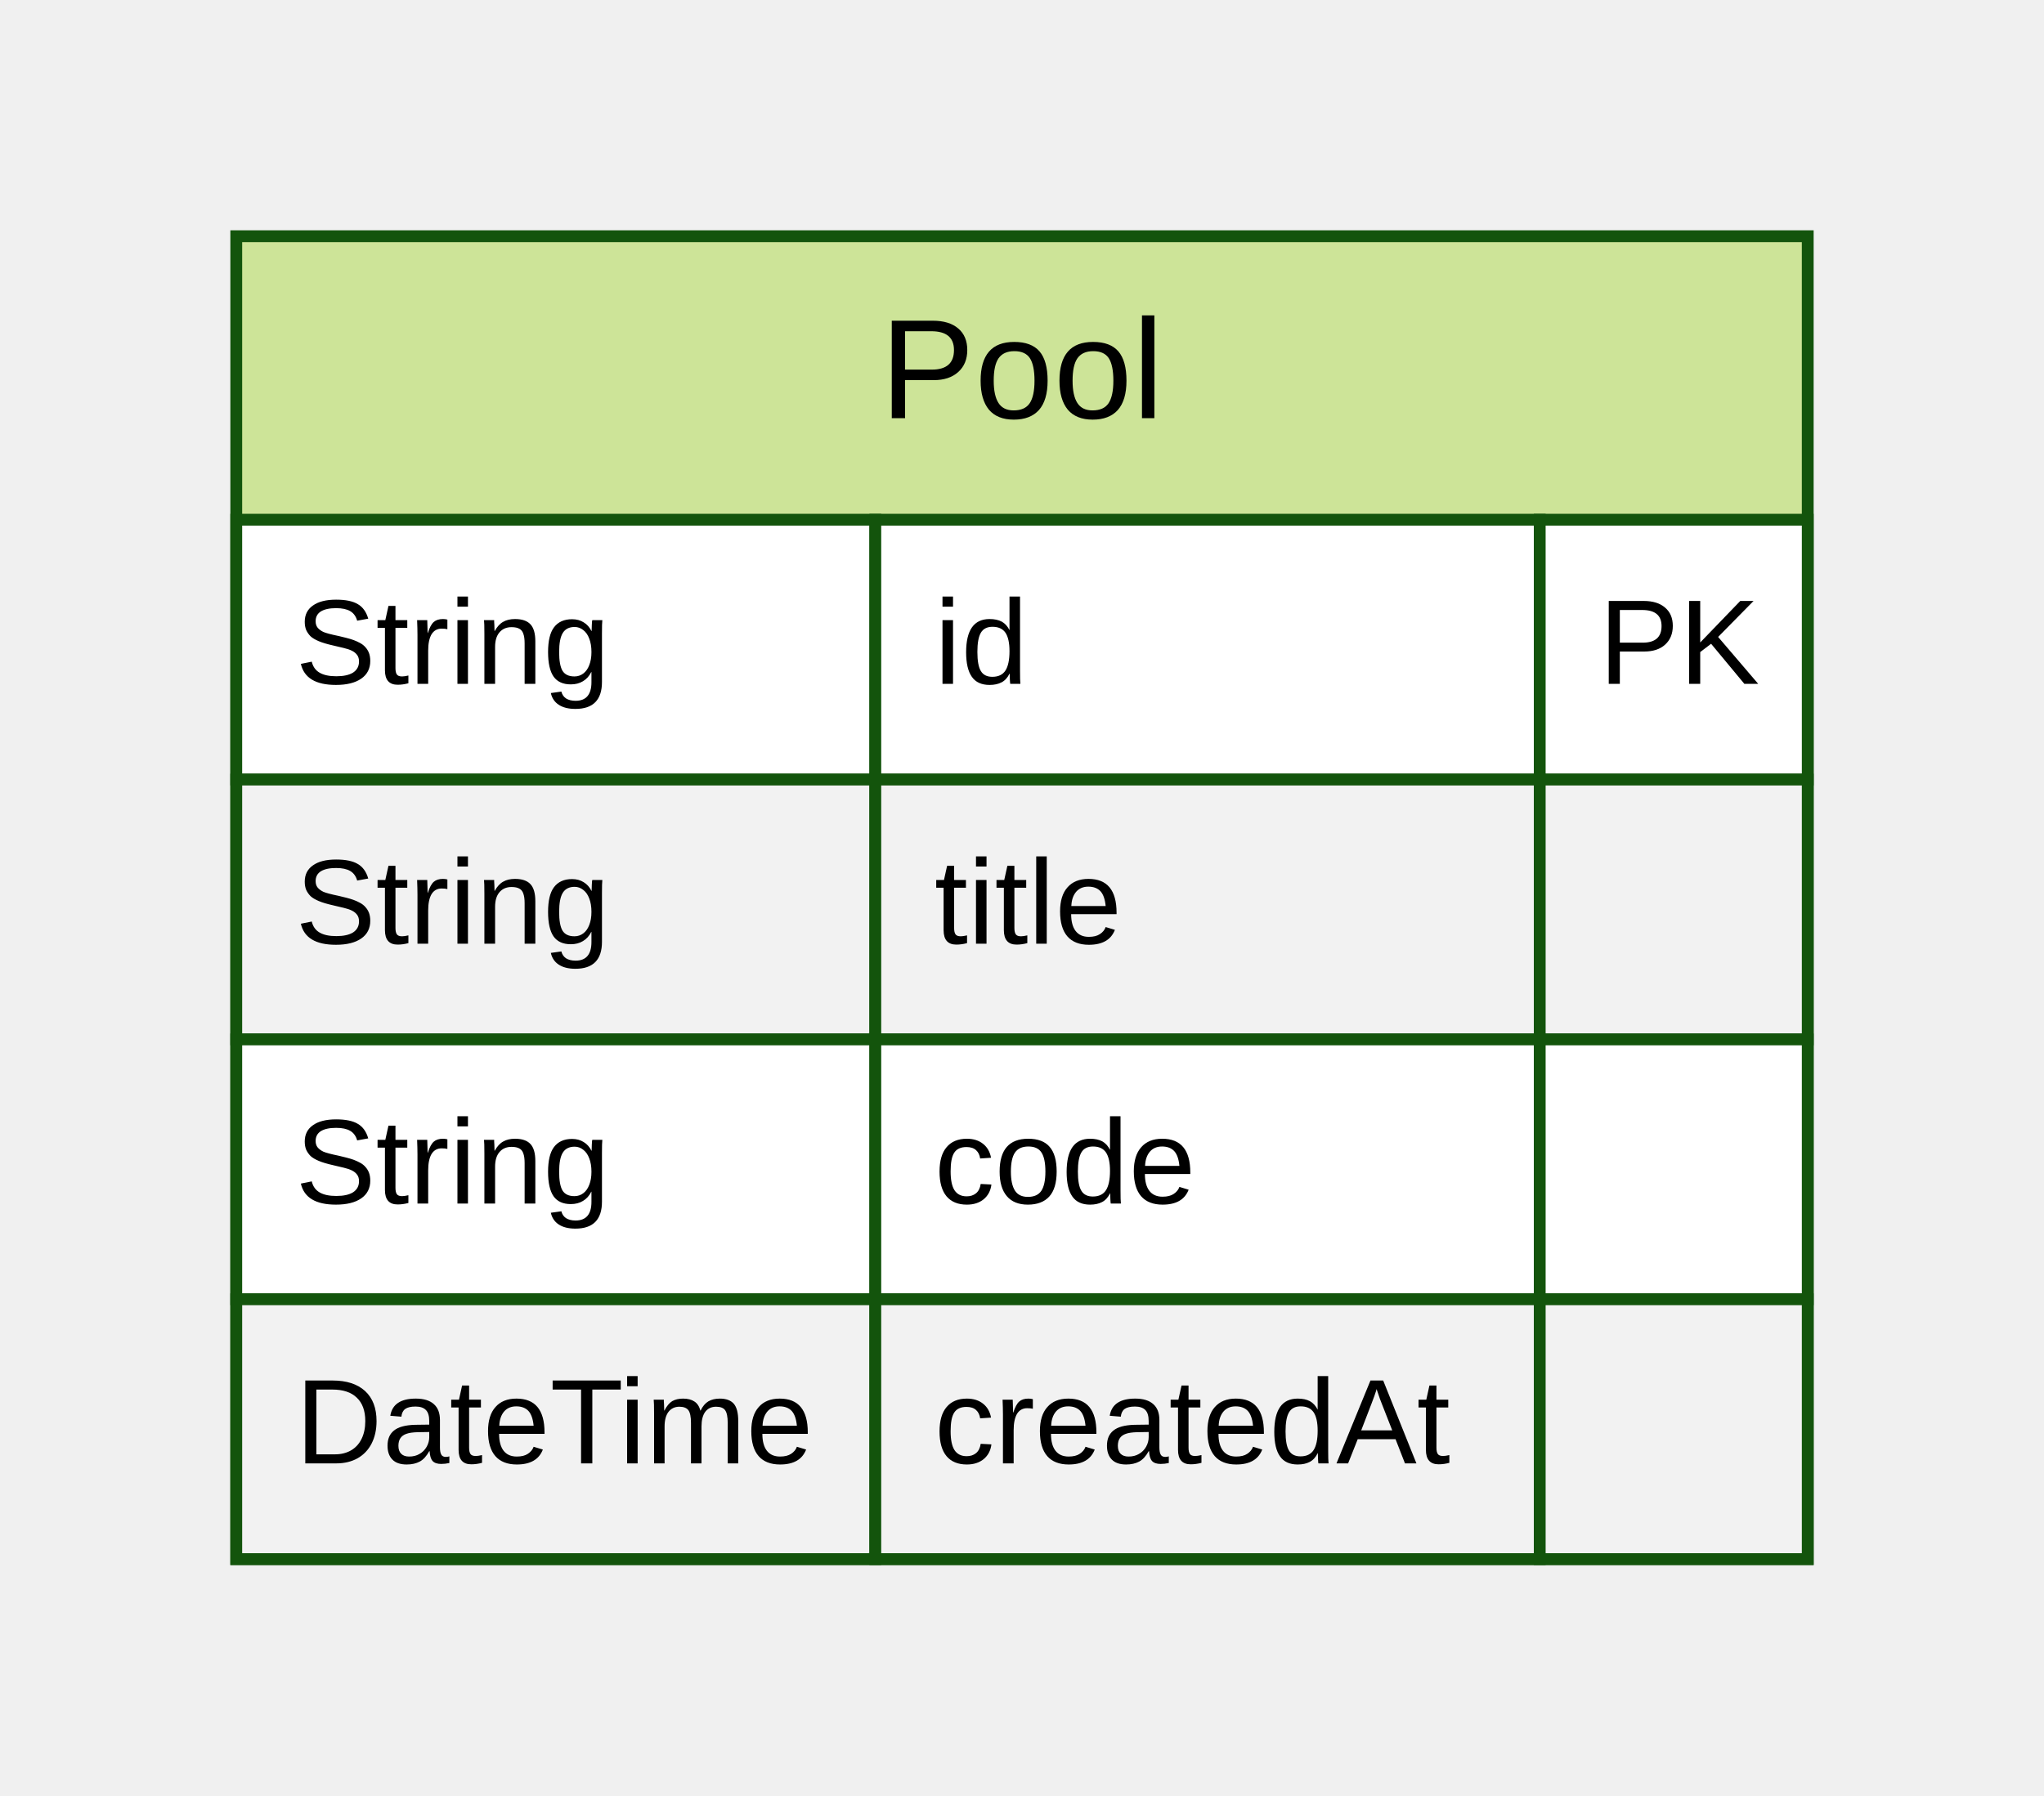
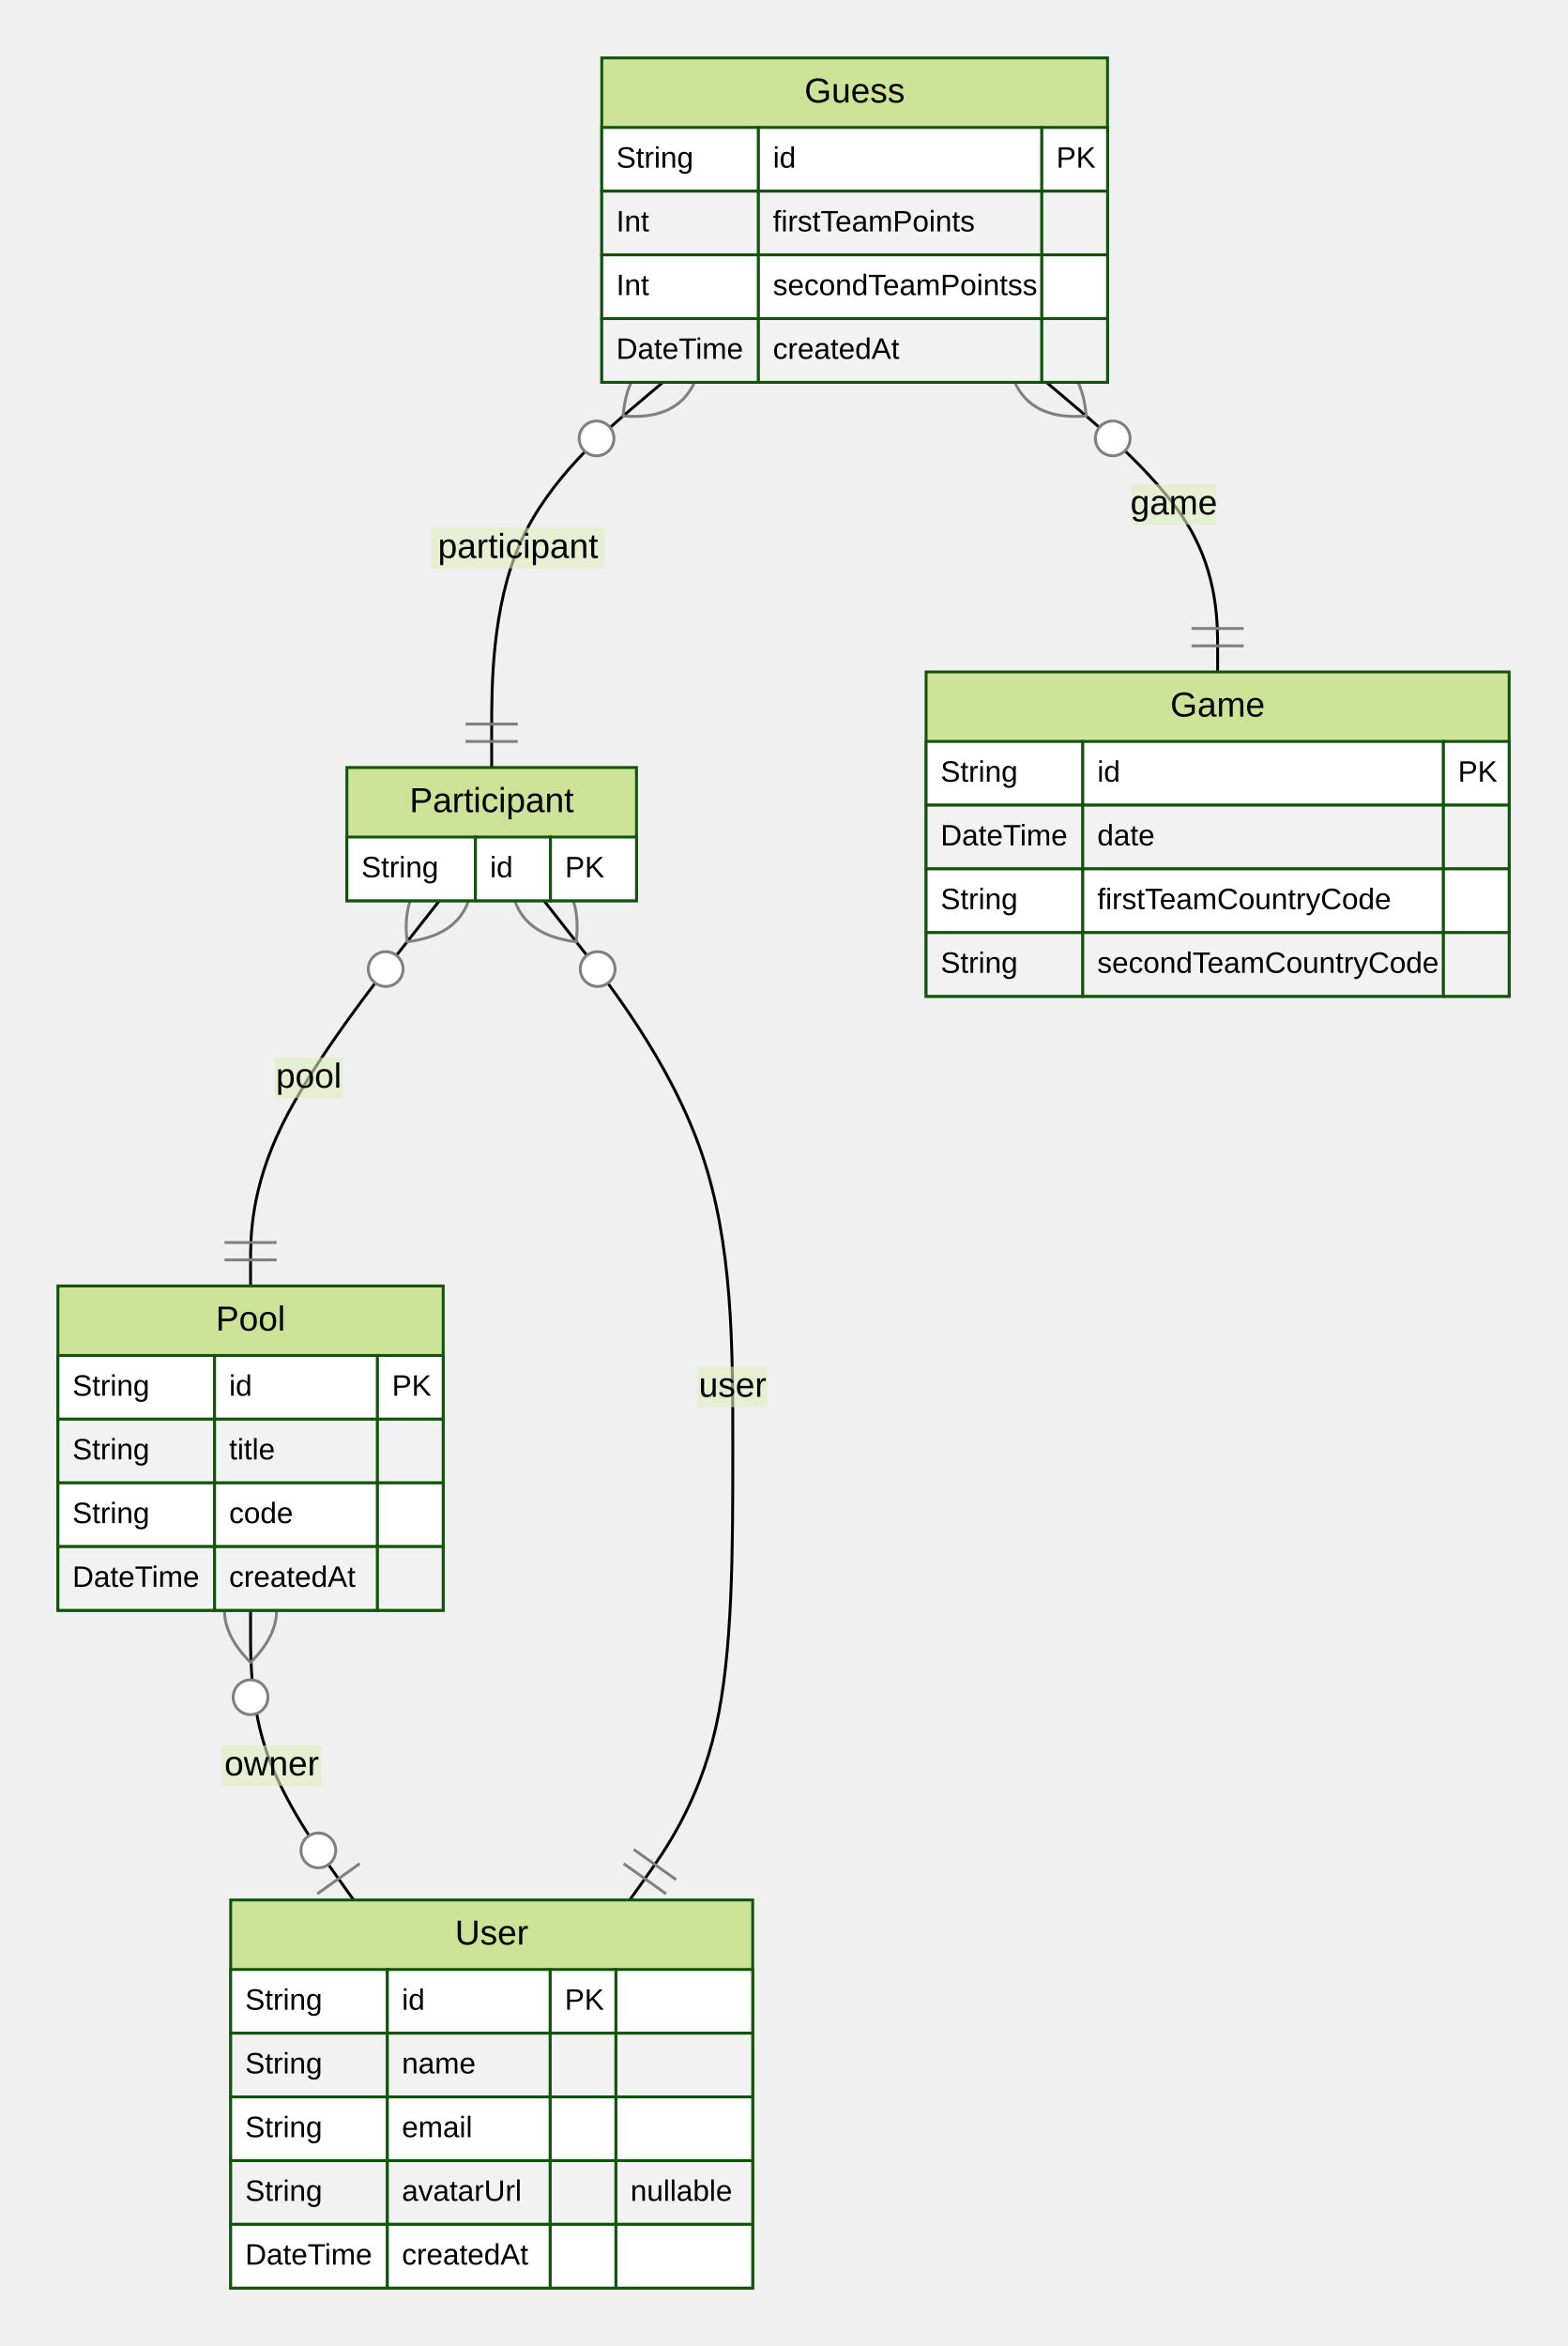
- <svg xmlns="http://www.w3.org/2000/svg" aria-labelledby="chart-title-mermaid-0 chart-desc-mermaid-0" role="img" viewBox="0 0 173.026 152" style="max-width: 173.026px; background-color: white;" width="100%" id="mermaid-0">
+ <svg xmlns="http://www.w3.org/2000/svg" aria-labelledby="chart-title-mermaid-0 chart-desc-mermaid-0" role="img" viewBox="0 0 541.082 810" style="max-width: 541.082px; background-color: white;" width="100%" id="mermaid-0">
  <style>#mermaid-0 {font-family:"trebuchet ms",verdana,arial,sans-serif;font-size:16px;fill:#000000;}#mermaid-0 .error-icon{fill:#552222;}#mermaid-0 .error-text{fill:#552222;stroke:#552222;}#mermaid-0 .edge-thickness-normal{stroke-width:2px;}#mermaid-0 .edge-thickness-thick{stroke-width:3.5px;}#mermaid-0 .edge-pattern-solid{stroke-dasharray:0;}#mermaid-0 .edge-pattern-dashed{stroke-dasharray:3;}#mermaid-0 .edge-pattern-dotted{stroke-dasharray:2;}#mermaid-0 .marker{fill:#000000;stroke:#000000;}#mermaid-0 .marker.cross{stroke:#000000;}#mermaid-0 svg{font-family:"trebuchet ms",verdana,arial,sans-serif;font-size:16px;}#mermaid-0 .entityBox{fill:#cde498;stroke:#13540c;}#mermaid-0 .attributeBoxOdd{fill:#ffffff;stroke:#13540c;}#mermaid-0 .attributeBoxEven{fill:#f2f2f2;stroke:#13540c;}#mermaid-0 .relationshipLabelBox{fill:hsl(78.158, 58.462%, 84.51%);opacity:0.7;background-color:hsl(78.158, 58.462%, 84.51%);}#mermaid-0 .relationshipLabelBox rect{opacity:0.5;}#mermaid-0 .relationshipLine{stroke:#000000;}#mermaid-0 :root{--mermaid-font-family:"trebuchet ms",verdana,arial,sans-serif;}</style>
  <g />
  <defs>
    <marker orient="auto" markerHeight="18" markerWidth="18" refY="9" refX="0" id="ONLY_ONE_START">
      <path d="M9,0 L9,18 M15,0 L15,18" fill="none" stroke="gray" />
    </marker>
  </defs>
  <defs>
    <marker orient="auto" markerHeight="18" markerWidth="18" refY="9" refX="18" id="ONLY_ONE_END">
      <path d="M3,0 L3,18 M9,0 L9,18" fill="none" stroke="gray" />
    </marker>
  </defs>
  <defs>
    <marker orient="auto" markerHeight="18" markerWidth="30" refY="9" refX="0" id="ZERO_OR_ONE_START">
      <circle r="6" cy="9" cx="21" fill="white" stroke="gray" />
      <path d="M9,0 L9,18" fill="none" stroke="gray" />
    </marker>
  </defs>
  <defs>
    <marker orient="auto" markerHeight="18" markerWidth="30" refY="9" refX="30" id="ZERO_OR_ONE_END">
      <circle r="6" cy="9" cx="9" fill="white" stroke="gray" />
      <path d="M21,0 L21,18" fill="none" stroke="gray" />
    </marker>
  </defs>
  <defs>
    <marker orient="auto" markerHeight="36" markerWidth="45" refY="18" refX="18" id="ONE_OR_MORE_START">
      <path d="M0,18 Q 18,0 36,18 Q 18,36 0,18 M42,9 L42,27" fill="none" stroke="gray" />
    </marker>
  </defs>
  <defs>
    <marker orient="auto" markerHeight="36" markerWidth="45" refY="18" refX="27" id="ONE_OR_MORE_END">
      <path d="M3,9 L3,27 M9,18 Q27,0 45,18 Q27,36 9,18" fill="none" stroke="gray" />
    </marker>
  </defs>
  <defs>
    <marker orient="auto" markerHeight="36" markerWidth="57" refY="18" refX="18" id="ZERO_OR_MORE_START">
      <circle r="6" cy="18" cx="48" fill="white" stroke="gray" />
      <path d="M0,18 Q18,0 36,18 Q18,36 0,18" fill="none" stroke="gray" />
    </marker>
  </defs>
  <defs>
    <marker orient="auto" markerHeight="36" markerWidth="57" refY="18" refX="39" id="ZERO_OR_MORE_END">
      <circle r="6" cy="18" cx="9" fill="white" stroke="gray" />
      <path d="M21,18 Q39,0 57,18 Q39,36 21,18" fill="none" stroke="gray" />
    </marker>
  </defs>
-   <g transform="translate(20,20 )" id="Pool">
+   <path marker-start="url(#ZERO_OR_MORE_START)" marker-end="url(#ZERO_OR_ONE_END)" fill="none" stroke="gray" d="M86.513,556L86.513,564.333C86.513,572.667,86.513,589.333,92.443,606C98.373,622.667,110.233,639.333,116.163,647.667L122.093,656" class="er relationshipLine" />
+   <path marker-start="url(#ZERO_OR_MORE_START)" marker-end="url(#ONLY_ONE_END)" fill="none" stroke="gray" d="M187.835,311L198.7,324.833C209.565,338.667,231.296,366.333,242.161,397.833C253.026,429.333,253.026,464.667,253.026,500C253.026,535.333,253.026,570.667,247.096,596.667C241.167,622.667,229.307,639.333,223.377,647.667L217.447,656" class="er relationshipLine" />
+   <path marker-start="url(#ZERO_OR_MORE_START)" marker-end="url(#ONLY_ONE_END)" fill="none" stroke="gray" d="M151.705,311L140.839,324.833C129.974,338.667,108.244,366.333,97.378,388.5C86.513,410.667,86.513,427.333,86.513,435.667L86.513,444" class="er relationshipLine" />
+   <path marker-start="url(#ZERO_OR_MORE_START)" marker-end="url(#ONLY_ONE_END)" fill="none" stroke="gray" d="M228.887,132L219.034,140.333C209.181,148.667,189.476,165.333,179.623,187.5C169.77,209.667,169.77,237.333,169.77,251.167L169.77,265" class="er relationshipLine" />
+   <path marker-start="url(#ZERO_OR_MORE_START)" marker-end="url(#ONLY_ONE_END)" fill="none" stroke="gray" d="M361.309,132L371.162,140.333C381.015,148.667,400.72,165.333,410.573,182C420.426,198.667,420.426,215.333,420.426,223.667L420.426,232" class="er relationshipLine" />
+   <g transform="translate(20,444 )" id="Pool">
    <rect height="112" width="133.026" y="0" x="0" stroke="gray" fill-opacity="100%" fill="honeydew" class="er entityBox" />
    <text transform="translate(66.51321,12)" style="font-family: &quot;trebuchet ms&quot;, verdana, arial, sans-serif;; font-size: 12px" text-anchor="middle" dominant-baseline="middle" y="0" x="0" id="entity-Pool" class="er entityLabel">Pool</text>
    <rect height="22" width="54.096" y="24" x="0" stroke="gray" fill-opacity="100%" fill="honeydew" class="er attributeBoxOdd" />
    <text transform="translate(5,35)" style="font-family: &quot;trebuchet ms&quot;, verdana, arial, sans-serif;; font-size: 10.2px" text-anchor="left" dominant-baseline="middle" y="0" x="0" id="entity-Pool-attr-1-type" class="er entityLabel">String</text>
    <rect height="22" width="56.243" y="24" x="54.096" stroke="gray" fill-opacity="100%" fill="honeydew" class="er attributeBoxOdd" />
    <text transform="translate(59.09555,35)" style="font-family: &quot;trebuchet ms&quot;, verdana, arial, sans-serif;; font-size: 10.2px" text-anchor="left" dominant-baseline="middle" y="0" x="0" id="entity-Pool-attr-1-name" class="er entityLabel">id</text>
    <rect height="22" width="22.688" y="24" x="110.339" stroke="gray" fill-opacity="100%" fill="honeydew" class="er attributeBoxOdd" />
    <text transform="translate(115.3387,35)" style="font-family: &quot;trebuchet ms&quot;, verdana, arial, sans-serif;; font-size: 10.2px" text-anchor="left" dominant-baseline="middle" y="0" x="0" id="entity-Pool-attr-1-key" class="er entityLabel">PK</text>
    <rect height="22" width="54.096" y="46" x="0" stroke="gray" fill-opacity="100%" fill="honeydew" class="er attributeBoxEven" />
    <text transform="translate(5,57)" style="font-family: &quot;trebuchet ms&quot;, verdana, arial, sans-serif;; font-size: 10.2px" text-anchor="left" dominant-baseline="middle" y="0" x="0" id="entity-Pool-attr-2-type" class="er entityLabel">String</text>
    <rect height="22" width="56.243" y="46" x="54.096" stroke="gray" fill-opacity="100%" fill="honeydew" class="er attributeBoxEven" />
    <text transform="translate(59.09555,57)" style="font-family: &quot;trebuchet ms&quot;, verdana, arial, sans-serif;; font-size: 10.2px" text-anchor="left" dominant-baseline="middle" y="0" x="0" id="entity-Pool-attr-2-name" class="er entityLabel">title</text>
    <rect height="22" width="22.688" y="46" x="110.339" stroke="gray" fill-opacity="100%" fill="honeydew" class="er attributeBoxEven" />
    <text transform="translate(115.3387,57)" style="font-family: &quot;trebuchet ms&quot;, verdana, arial, sans-serif;; font-size: 10.2px" text-anchor="left" dominant-baseline="middle" y="0" x="0" id="entity-Pool-attr-2-key" class="er entityLabel" />
    <rect height="22" width="54.096" y="68" x="0" stroke="gray" fill-opacity="100%" fill="honeydew" class="er attributeBoxOdd" />
    <text transform="translate(5,79)" style="font-family: &quot;trebuchet ms&quot;, verdana, arial, sans-serif;; font-size: 10.2px" text-anchor="left" dominant-baseline="middle" y="0" x="0" id="entity-Pool-attr-3-type" class="er entityLabel">String</text>
    <rect height="22" width="56.243" y="68" x="54.096" stroke="gray" fill-opacity="100%" fill="honeydew" class="er attributeBoxOdd" />
    <text transform="translate(59.09555,79)" style="font-family: &quot;trebuchet ms&quot;, verdana, arial, sans-serif;; font-size: 10.2px" text-anchor="left" dominant-baseline="middle" y="0" x="0" id="entity-Pool-attr-3-name" class="er entityLabel">code</text>
    <rect height="22" width="22.688" y="68" x="110.339" stroke="gray" fill-opacity="100%" fill="honeydew" class="er attributeBoxOdd" />
    <text transform="translate(115.3387,79)" style="font-family: &quot;trebuchet ms&quot;, verdana, arial, sans-serif;; font-size: 10.2px" text-anchor="left" dominant-baseline="middle" y="0" x="0" id="entity-Pool-attr-3-key" class="er entityLabel" />
    <rect height="22" width="54.096" y="90" x="0" stroke="gray" fill-opacity="100%" fill="honeydew" class="er attributeBoxEven" />
    <text transform="translate(5,101)" style="font-family: &quot;trebuchet ms&quot;, verdana, arial, sans-serif;; font-size: 10.2px" text-anchor="left" dominant-baseline="middle" y="0" x="0" id="entity-Pool-attr-4-type" class="er entityLabel">DateTime</text>
    <rect height="22" width="56.243" y="90" x="54.096" stroke="gray" fill-opacity="100%" fill="honeydew" class="er attributeBoxEven" />
    <text transform="translate(59.09555,101)" style="font-family: &quot;trebuchet ms&quot;, verdana, arial, sans-serif;; font-size: 10.2px" text-anchor="left" dominant-baseline="middle" y="0" x="0" id="entity-Pool-attr-4-name" class="er entityLabel">createdAt</text>
    <rect height="22" width="22.688" y="90" x="110.339" stroke="gray" fill-opacity="100%" fill="honeydew" class="er attributeBoxEven" />
    <text transform="translate(115.3387,101)" style="font-family: &quot;trebuchet ms&quot;, verdana, arial, sans-serif;; font-size: 10.2px" text-anchor="left" dominant-baseline="middle" y="0" x="0" id="entity-Pool-attr-4-key" class="er entityLabel" />
  </g>
+   <g transform="translate(119.7698,265 )" id="Participant">
+     <rect height="46" width="100" y="0" x="0" stroke="gray" fill-opacity="100%" fill="honeydew" class="er entityBox" />
+     <text transform="translate(50,12)" style="font-family: &quot;trebuchet ms&quot;, verdana, arial, sans-serif;; font-size: 12px" text-anchor="middle" dominant-baseline="middle" y="0" x="0" id="entity-Participant" class="er entityLabel">Participant</text>
+     <rect height="22" width="44.399" y="24" x="0" stroke="gray" fill-opacity="100%" fill="honeydew" class="er attributeBoxOdd" />
+     <text transform="translate(5,35)" style="font-family: &quot;trebuchet ms&quot;, verdana, arial, sans-serif;; font-size: 10.2px" text-anchor="left" dominant-baseline="middle" y="0" x="0" id="entity-Participant-attr-1-type" class="er entityLabel">String</text>
+     <rect height="22" width="25.911" y="24" x="44.399" stroke="gray" fill-opacity="100%" fill="honeydew" class="er attributeBoxOdd" />
+     <text transform="translate(49.39862,35)" style="font-family: &quot;trebuchet ms&quot;, verdana, arial, sans-serif;; font-size: 10.2px" text-anchor="left" dominant-baseline="middle" y="0" x="0" id="entity-Participant-attr-1-name" class="er entityLabel">id</text>
+     <rect height="22" width="29.69" y="24" x="70.31" stroke="gray" fill-opacity="100%" fill="honeydew" class="er attributeBoxOdd" />
+     <text transform="translate(75.30976,35)" style="font-family: &quot;trebuchet ms&quot;, verdana, arial, sans-serif;; font-size: 10.2px" text-anchor="left" dominant-baseline="middle" y="0" x="0" id="entity-Participant-attr-1-key" class="er entityLabel">PK</text>
+   </g>
+   <g transform="translate(79.65034,656 )" id="User">
+     <rect height="134" width="180.239" y="0" x="0" stroke="gray" fill-opacity="100%" fill="honeydew" class="er entityBox" />
+     <text transform="translate(90.11948,12)" style="font-family: &quot;trebuchet ms&quot;, verdana, arial, sans-serif;; font-size: 12px" text-anchor="middle" dominant-baseline="middle" y="0" x="0" id="entity-User" class="er entityLabel">User</text>
+     <rect height="22" width="54.096" y="24" x="0" stroke="gray" fill-opacity="100%" fill="honeydew" class="er attributeBoxOdd" />
+     <text transform="translate(5,35)" style="font-family: &quot;trebuchet ms&quot;, verdana, arial, sans-serif;; font-size: 10.2px" text-anchor="left" dominant-baseline="middle" y="0" x="0" id="entity-User-attr-1-type" class="er entityLabel">String</text>
+     <rect height="22" width="56.243" y="24" x="54.096" stroke="gray" fill-opacity="100%" fill="honeydew" class="er attributeBoxOdd" />
+     <text transform="translate(59.09555,35)" style="font-family: &quot;trebuchet ms&quot;, verdana, arial, sans-serif;; font-size: 10.2px" text-anchor="left" dominant-baseline="middle" y="0" x="0" id="entity-User-attr-1-name" class="er entityLabel">id</text>
+     <rect height="22" width="22.688" y="24" x="110.339" stroke="gray" fill-opacity="100%" fill="honeydew" class="er attributeBoxOdd" />
+     <text transform="translate(115.3387,35)" style="font-family: &quot;trebuchet ms&quot;, verdana, arial, sans-serif;; font-size: 10.2px" text-anchor="left" dominant-baseline="middle" y="0" x="0" id="entity-User-attr-1-key" class="er entityLabel">PK</text>
+     <rect height="22" width="47.213" y="24" x="133.026" stroke="gray" fill-opacity="100%" fill="honeydew" class="er attributeBoxOdd" />
+     <text transform="translate(138.0264,35)" style="font-family: &quot;trebuchet ms&quot;, verdana, arial, sans-serif;; font-size: 10.2px" text-anchor="left" dominant-baseline="middle" y="0" x="0" id="entity-User-attr-1-comment" class="er entityLabel" />
+     <rect height="22" width="54.096" y="46" x="0" stroke="gray" fill-opacity="100%" fill="honeydew" class="er attributeBoxEven" />
+     <text transform="translate(5,57)" style="font-family: &quot;trebuchet ms&quot;, verdana, arial, sans-serif;; font-size: 10.2px" text-anchor="left" dominant-baseline="middle" y="0" x="0" id="entity-User-attr-2-type" class="er entityLabel">String</text>
+     <rect height="22" width="56.243" y="46" x="54.096" stroke="gray" fill-opacity="100%" fill="honeydew" class="er attributeBoxEven" />
+     <text transform="translate(59.09555,57)" style="font-family: &quot;trebuchet ms&quot;, verdana, arial, sans-serif;; font-size: 10.2px" text-anchor="left" dominant-baseline="middle" y="0" x="0" id="entity-User-attr-2-name" class="er entityLabel">name</text>
+     <rect height="22" width="22.688" y="46" x="110.339" stroke="gray" fill-opacity="100%" fill="honeydew" class="er attributeBoxEven" />
+     <text transform="translate(115.3387,57)" style="font-family: &quot;trebuchet ms&quot;, verdana, arial, sans-serif;; font-size: 10.2px" text-anchor="left" dominant-baseline="middle" y="0" x="0" id="entity-User-attr-2-key" class="er entityLabel" />
+     <rect height="22" width="47.213" y="46" x="133.026" stroke="gray" fill-opacity="100%" fill="honeydew" class="er attributeBoxEven" />
+     <text transform="translate(138.0264,57)" style="font-family: &quot;trebuchet ms&quot;, verdana, arial, sans-serif;; font-size: 10.2px" text-anchor="left" dominant-baseline="middle" y="0" x="0" id="entity-User-attr-2-comment" class="er entityLabel" />
+     <rect height="22" width="54.096" y="68" x="0" stroke="gray" fill-opacity="100%" fill="honeydew" class="er attributeBoxOdd" />
+     <text transform="translate(5,79)" style="font-family: &quot;trebuchet ms&quot;, verdana, arial, sans-serif;; font-size: 10.2px" text-anchor="left" dominant-baseline="middle" y="0" x="0" id="entity-User-attr-3-type" class="er entityLabel">String</text>
+     <rect height="22" width="56.243" y="68" x="54.096" stroke="gray" fill-opacity="100%" fill="honeydew" class="er attributeBoxOdd" />
+     <text transform="translate(59.09555,79)" style="font-family: &quot;trebuchet ms&quot;, verdana, arial, sans-serif;; font-size: 10.2px" text-anchor="left" dominant-baseline="middle" y="0" x="0" id="entity-User-attr-3-name" class="er entityLabel">email</text>
+     <rect height="22" width="22.688" y="68" x="110.339" stroke="gray" fill-opacity="100%" fill="honeydew" class="er attributeBoxOdd" />
+     <text transform="translate(115.3387,79)" style="font-family: &quot;trebuchet ms&quot;, verdana, arial, sans-serif;; font-size: 10.2px" text-anchor="left" dominant-baseline="middle" y="0" x="0" id="entity-User-attr-3-key" class="er entityLabel" />
+     <rect height="22" width="47.213" y="68" x="133.026" stroke="gray" fill-opacity="100%" fill="honeydew" class="er attributeBoxOdd" />
+     <text transform="translate(138.0264,79)" style="font-family: &quot;trebuchet ms&quot;, verdana, arial, sans-serif;; font-size: 10.2px" text-anchor="left" dominant-baseline="middle" y="0" x="0" id="entity-User-attr-3-comment" class="er entityLabel" />
+     <rect height="22" width="54.096" y="90" x="0" stroke="gray" fill-opacity="100%" fill="honeydew" class="er attributeBoxEven" />
+     <text transform="translate(5,101)" style="font-family: &quot;trebuchet ms&quot;, verdana, arial, sans-serif;; font-size: 10.2px" text-anchor="left" dominant-baseline="middle" y="0" x="0" id="entity-User-attr-4-type" class="er entityLabel">String</text>
+     <rect height="22" width="56.243" y="90" x="54.096" stroke="gray" fill-opacity="100%" fill="honeydew" class="er attributeBoxEven" />
+     <text transform="translate(59.09555,101)" style="font-family: &quot;trebuchet ms&quot;, verdana, arial, sans-serif;; font-size: 10.2px" text-anchor="left" dominant-baseline="middle" y="0" x="0" id="entity-User-attr-4-name" class="er entityLabel">avatarUrl</text>
+     <rect height="22" width="22.688" y="90" x="110.339" stroke="gray" fill-opacity="100%" fill="honeydew" class="er attributeBoxEven" />
+     <text transform="translate(115.3387,101)" style="font-family: &quot;trebuchet ms&quot;, verdana, arial, sans-serif;; font-size: 10.2px" text-anchor="left" dominant-baseline="middle" y="0" x="0" id="entity-User-attr-4-key" class="er entityLabel" />
+     <rect height="22" width="47.213" y="90" x="133.026" stroke="gray" fill-opacity="100%" fill="honeydew" class="er attributeBoxEven" />
+     <text transform="translate(138.0264,101)" style="font-family: &quot;trebuchet ms&quot;, verdana, arial, sans-serif;; font-size: 10.2px" text-anchor="left" dominant-baseline="middle" y="0" x="0" id="entity-User-attr-4-comment" class="er entityLabel">nullable</text>
+     <rect height="22" width="54.096" y="112" x="0" stroke="gray" fill-opacity="100%" fill="honeydew" class="er attributeBoxOdd" />
+     <text transform="translate(5,123)" style="font-family: &quot;trebuchet ms&quot;, verdana, arial, sans-serif;; font-size: 10.2px" text-anchor="left" dominant-baseline="middle" y="0" x="0" id="entity-User-attr-5-type" class="er entityLabel">DateTime</text>
+     <rect height="22" width="56.243" y="112" x="54.096" stroke="gray" fill-opacity="100%" fill="honeydew" class="er attributeBoxOdd" />
+     <text transform="translate(59.09555,123)" style="font-family: &quot;trebuchet ms&quot;, verdana, arial, sans-serif;; font-size: 10.2px" text-anchor="left" dominant-baseline="middle" y="0" x="0" id="entity-User-attr-5-name" class="er entityLabel">createdAt</text>
+     <rect height="22" width="22.688" y="112" x="110.339" stroke="gray" fill-opacity="100%" fill="honeydew" class="er attributeBoxOdd" />
+     <text transform="translate(115.3387,123)" style="font-family: &quot;trebuchet ms&quot;, verdana, arial, sans-serif;; font-size: 10.2px" text-anchor="left" dominant-baseline="middle" y="0" x="0" id="entity-User-attr-5-key" class="er entityLabel" />
+     <rect height="22" width="47.213" y="112" x="133.026" stroke="gray" fill-opacity="100%" fill="honeydew" class="er attributeBoxOdd" />
+     <text transform="translate(138.0264,123)" style="font-family: &quot;trebuchet ms&quot;, verdana, arial, sans-serif;; font-size: 10.2px" text-anchor="left" dominant-baseline="middle" y="0" x="0" id="entity-User-attr-5-comment" class="er entityLabel" />
+   </g>
+   <g transform="translate(319.7698,232 )" id="Game">
+     <rect height="112" width="201.312" y="0" x="0" stroke="gray" fill-opacity="100%" fill="honeydew" class="er entityBox" />
+     <text transform="translate(100.6562,12)" style="font-family: &quot;trebuchet ms&quot;, verdana, arial, sans-serif;; font-size: 12px" text-anchor="middle" dominant-baseline="middle" y="0" x="0" id="entity-Game" class="er entityLabel">Game</text>
+     <rect height="22" width="54.096" y="24" x="0" stroke="gray" fill-opacity="100%" fill="honeydew" class="er attributeBoxOdd" />
+     <text transform="translate(5,35)" style="font-family: &quot;trebuchet ms&quot;, verdana, arial, sans-serif;; font-size: 10.2px" text-anchor="left" dominant-baseline="middle" y="0" x="0" id="entity-Game-attr-1-type" class="er entityLabel">String</text>
+     <rect height="22" width="124.529" y="24" x="54.096" stroke="gray" fill-opacity="100%" fill="honeydew" class="er attributeBoxOdd" />
+     <text transform="translate(59.09555,35)" style="font-family: &quot;trebuchet ms&quot;, verdana, arial, sans-serif;; font-size: 10.2px" text-anchor="left" dominant-baseline="middle" y="0" x="0" id="entity-Game-attr-1-name" class="er entityLabel">id</text>
+     <rect height="22" width="22.688" y="24" x="178.625" stroke="gray" fill-opacity="100%" fill="honeydew" class="er attributeBoxOdd" />
+     <text transform="translate(183.6248,35)" style="font-family: &quot;trebuchet ms&quot;, verdana, arial, sans-serif;; font-size: 10.2px" text-anchor="left" dominant-baseline="middle" y="0" x="0" id="entity-Game-attr-1-key" class="er entityLabel">PK</text>
+     <rect height="22" width="54.096" y="46" x="0" stroke="gray" fill-opacity="100%" fill="honeydew" class="er attributeBoxEven" />
+     <text transform="translate(5,57)" style="font-family: &quot;trebuchet ms&quot;, verdana, arial, sans-serif;; font-size: 10.2px" text-anchor="left" dominant-baseline="middle" y="0" x="0" id="entity-Game-attr-2-type" class="er entityLabel">DateTime</text>
+     <rect height="22" width="124.529" y="46" x="54.096" stroke="gray" fill-opacity="100%" fill="honeydew" class="er attributeBoxEven" />
+     <text transform="translate(59.09555,57)" style="font-family: &quot;trebuchet ms&quot;, verdana, arial, sans-serif;; font-size: 10.2px" text-anchor="left" dominant-baseline="middle" y="0" x="0" id="entity-Game-attr-2-name" class="er entityLabel">date</text>
+     <rect height="22" width="22.688" y="46" x="178.625" stroke="gray" fill-opacity="100%" fill="honeydew" class="er attributeBoxEven" />
+     <text transform="translate(183.6248,57)" style="font-family: &quot;trebuchet ms&quot;, verdana, arial, sans-serif;; font-size: 10.2px" text-anchor="left" dominant-baseline="middle" y="0" x="0" id="entity-Game-attr-2-key" class="er entityLabel" />
+     <rect height="22" width="54.096" y="68" x="0" stroke="gray" fill-opacity="100%" fill="honeydew" class="er attributeBoxOdd" />
+     <text transform="translate(5,79)" style="font-family: &quot;trebuchet ms&quot;, verdana, arial, sans-serif;; font-size: 10.2px" text-anchor="left" dominant-baseline="middle" y="0" x="0" id="entity-Game-attr-3-type" class="er entityLabel">String</text>
+     <rect height="22" width="124.529" y="68" x="54.096" stroke="gray" fill-opacity="100%" fill="honeydew" class="er attributeBoxOdd" />
+     <text transform="translate(59.09555,79)" style="font-family: &quot;trebuchet ms&quot;, verdana, arial, sans-serif;; font-size: 10.2px" text-anchor="left" dominant-baseline="middle" y="0" x="0" id="entity-Game-attr-3-name" class="er entityLabel">firstTeamCountryCode</text>
+     <rect height="22" width="22.688" y="68" x="178.625" stroke="gray" fill-opacity="100%" fill="honeydew" class="er attributeBoxOdd" />
+     <text transform="translate(183.6248,79)" style="font-family: &quot;trebuchet ms&quot;, verdana, arial, sans-serif;; font-size: 10.2px" text-anchor="left" dominant-baseline="middle" y="0" x="0" id="entity-Game-attr-3-key" class="er entityLabel" />
+     <rect height="22" width="54.096" y="90" x="0" stroke="gray" fill-opacity="100%" fill="honeydew" class="er attributeBoxEven" />
+     <text transform="translate(5,101)" style="font-family: &quot;trebuchet ms&quot;, verdana, arial, sans-serif;; font-size: 10.2px" text-anchor="left" dominant-baseline="middle" y="0" x="0" id="entity-Game-attr-4-type" class="er entityLabel">String</text>
+     <rect height="22" width="124.529" y="90" x="54.096" stroke="gray" fill-opacity="100%" fill="honeydew" class="er attributeBoxEven" />
+     <text transform="translate(59.09555,101)" style="font-family: &quot;trebuchet ms&quot;, verdana, arial, sans-serif;; font-size: 10.2px" text-anchor="left" dominant-baseline="middle" y="0" x="0" id="entity-Game-attr-4-name" class="er entityLabel">secondTeamCountryCode</text>
+     <rect height="22" width="22.688" y="90" x="178.625" stroke="gray" fill-opacity="100%" fill="honeydew" class="er attributeBoxEven" />
+     <text transform="translate(183.6248,101)" style="font-family: &quot;trebuchet ms&quot;, verdana, arial, sans-serif;; font-size: 10.2px" text-anchor="left" dominant-baseline="middle" y="0" x="0" id="entity-Game-attr-4-key" class="er entityLabel" />
+   </g>
+   <g transform="translate(207.7813,20 )" id="Guess">
+     <rect height="112" width="174.633" y="0" x="0" stroke="gray" fill-opacity="100%" fill="honeydew" class="er entityBox" />
+     <text transform="translate(87.3166,12)" style="font-family: &quot;trebuchet ms&quot;, verdana, arial, sans-serif;; font-size: 12px" text-anchor="middle" dominant-baseline="middle" y="0" x="0" id="entity-Guess" class="er entityLabel">Guess</text>
+     <rect height="22" width="54.096" y="24" x="0" stroke="gray" fill-opacity="100%" fill="honeydew" class="er attributeBoxOdd" />
+     <text transform="translate(5,35)" style="font-family: &quot;trebuchet ms&quot;, verdana, arial, sans-serif;; font-size: 10.2px" text-anchor="left" dominant-baseline="middle" y="0" x="0" id="entity-Guess-attr-1-type" class="er entityLabel">String</text>
+     <rect height="22" width="97.85" y="24" x="54.096" stroke="gray" fill-opacity="100%" fill="honeydew" class="er attributeBoxOdd" />
+     <text transform="translate(59.09555,35)" style="font-family: &quot;trebuchet ms&quot;, verdana, arial, sans-serif;; font-size: 10.2px" text-anchor="left" dominant-baseline="middle" y="0" x="0" id="entity-Guess-attr-1-name" class="er entityLabel">id</text>
+     <rect height="22" width="22.688" y="24" x="151.946" stroke="gray" fill-opacity="100%" fill="honeydew" class="er attributeBoxOdd" />
+     <text transform="translate(156.9455,35)" style="font-family: &quot;trebuchet ms&quot;, verdana, arial, sans-serif;; font-size: 10.2px" text-anchor="left" dominant-baseline="middle" y="0" x="0" id="entity-Guess-attr-1-key" class="er entityLabel">PK</text>
+     <rect height="22" width="54.096" y="46" x="0" stroke="gray" fill-opacity="100%" fill="honeydew" class="er attributeBoxEven" />
+     <text transform="translate(5,57)" style="font-family: &quot;trebuchet ms&quot;, verdana, arial, sans-serif;; font-size: 10.2px" text-anchor="left" dominant-baseline="middle" y="0" x="0" id="entity-Guess-attr-2-type" class="er entityLabel">Int</text>
+     <rect height="22" width="97.85" y="46" x="54.096" stroke="gray" fill-opacity="100%" fill="honeydew" class="er attributeBoxEven" />
+     <text transform="translate(59.09555,57)" style="font-family: &quot;trebuchet ms&quot;, verdana, arial, sans-serif;; font-size: 10.2px" text-anchor="left" dominant-baseline="middle" y="0" x="0" id="entity-Guess-attr-2-name" class="er entityLabel">firstTeamPoints</text>
+     <rect height="22" width="22.688" y="46" x="151.946" stroke="gray" fill-opacity="100%" fill="honeydew" class="er attributeBoxEven" />
+     <text transform="translate(156.9455,57)" style="font-family: &quot;trebuchet ms&quot;, verdana, arial, sans-serif;; font-size: 10.2px" text-anchor="left" dominant-baseline="middle" y="0" x="0" id="entity-Guess-attr-2-key" class="er entityLabel" />
+     <rect height="22" width="54.096" y="68" x="0" stroke="gray" fill-opacity="100%" fill="honeydew" class="er attributeBoxOdd" />
+     <text transform="translate(5,79)" style="font-family: &quot;trebuchet ms&quot;, verdana, arial, sans-serif;; font-size: 10.2px" text-anchor="left" dominant-baseline="middle" y="0" x="0" id="entity-Guess-attr-3-type" class="er entityLabel">Int</text>
+     <rect height="22" width="97.85" y="68" x="54.096" stroke="gray" fill-opacity="100%" fill="honeydew" class="er attributeBoxOdd" />
+     <text transform="translate(59.09555,79)" style="font-family: &quot;trebuchet ms&quot;, verdana, arial, sans-serif;; font-size: 10.2px" text-anchor="left" dominant-baseline="middle" y="0" x="0" id="entity-Guess-attr-3-name" class="er entityLabel">secondTeamPointss</text>
+     <rect height="22" width="22.688" y="68" x="151.946" stroke="gray" fill-opacity="100%" fill="honeydew" class="er attributeBoxOdd" />
+     <text transform="translate(156.9455,79)" style="font-family: &quot;trebuchet ms&quot;, verdana, arial, sans-serif;; font-size: 10.2px" text-anchor="left" dominant-baseline="middle" y="0" x="0" id="entity-Guess-attr-3-key" class="er entityLabel" />
+     <rect height="22" width="54.096" y="90" x="0" stroke="gray" fill-opacity="100%" fill="honeydew" class="er attributeBoxEven" />
+     <text transform="translate(5,101)" style="font-family: &quot;trebuchet ms&quot;, verdana, arial, sans-serif;; font-size: 10.2px" text-anchor="left" dominant-baseline="middle" y="0" x="0" id="entity-Guess-attr-4-type" class="er entityLabel">DateTime</text>
+     <rect height="22" width="97.85" y="90" x="54.096" stroke="gray" fill-opacity="100%" fill="honeydew" class="er attributeBoxEven" />
+     <text transform="translate(59.09555,101)" style="font-family: &quot;trebuchet ms&quot;, verdana, arial, sans-serif;; font-size: 10.2px" text-anchor="left" dominant-baseline="middle" y="0" x="0" id="entity-Guess-attr-4-name" class="er entityLabel">createdAt</text>
+     <rect height="22" width="22.688" y="90" x="151.946" stroke="gray" fill-opacity="100%" fill="honeydew" class="er attributeBoxEven" />
+     <text transform="translate(156.9455,101)" style="font-family: &quot;trebuchet ms&quot;, verdana, arial, sans-serif;; font-size: 10.2px" text-anchor="left" dominant-baseline="middle" y="0" x="0" id="entity-Guess-attr-4-key" class="er entityLabel" />
+   </g>
+   <rect fill-opacity="85%" fill="white" height="14" width="34.471" y="602.592" x="76.574" class="er relationshipLabelBox" />
+   <text style="font-family: &quot;trebuchet ms&quot;, verdana, arial, sans-serif;; font-size: 12px" dominant-baseline="middle" text-anchor="middle" y="609.592" x="93.81" id="rel1" class="er relationshipLabel">owner</text>
+   <rect fill-opacity="85%" fill="white" height="14" width="23.959" y="471.862" x="240.96" class="er relationshipLabelBox" />
+   <text style="font-family: &quot;trebuchet ms&quot;, verdana, arial, sans-serif;; font-size: 12px" dominant-baseline="middle" text-anchor="middle" y="478.862" x="252.94" id="rel2" class="er relationshipLabel">user</text>
+   <rect fill-opacity="85%" fill="white" height="14" width="23.564" y="365.133" x="94.824" class="er relationshipLabelBox" />
+   <text style="font-family: &quot;trebuchet ms&quot;, verdana, arial, sans-serif;; font-size: 12px" dominant-baseline="middle" text-anchor="middle" y="372.133" x="106.606" id="rel3" class="er relationshipLabel">pool</text>
+   <rect fill-opacity="85%" fill="white" height="14" width="59.744" y="182.256" x="148.995" class="er relationshipLabelBox" />
+   <text style="font-family: &quot;trebuchet ms&quot;, verdana, arial, sans-serif;; font-size: 12px" dominant-baseline="middle" text-anchor="middle" y="189.256" x="178.867" id="rel4" class="er relationshipLabel">participant</text>
+   <rect fill-opacity="85%" fill="white" height="14" width="29.289" y="167.222" x="390.665" class="er relationshipLabelBox" />
+   <text style="font-family: &quot;trebuchet ms&quot;, verdana, arial, sans-serif;; font-size: 12px" dominant-baseline="middle" text-anchor="middle" y="174.222" x="405.31" id="rel5" class="er relationshipLabel">game</text>
</svg>
